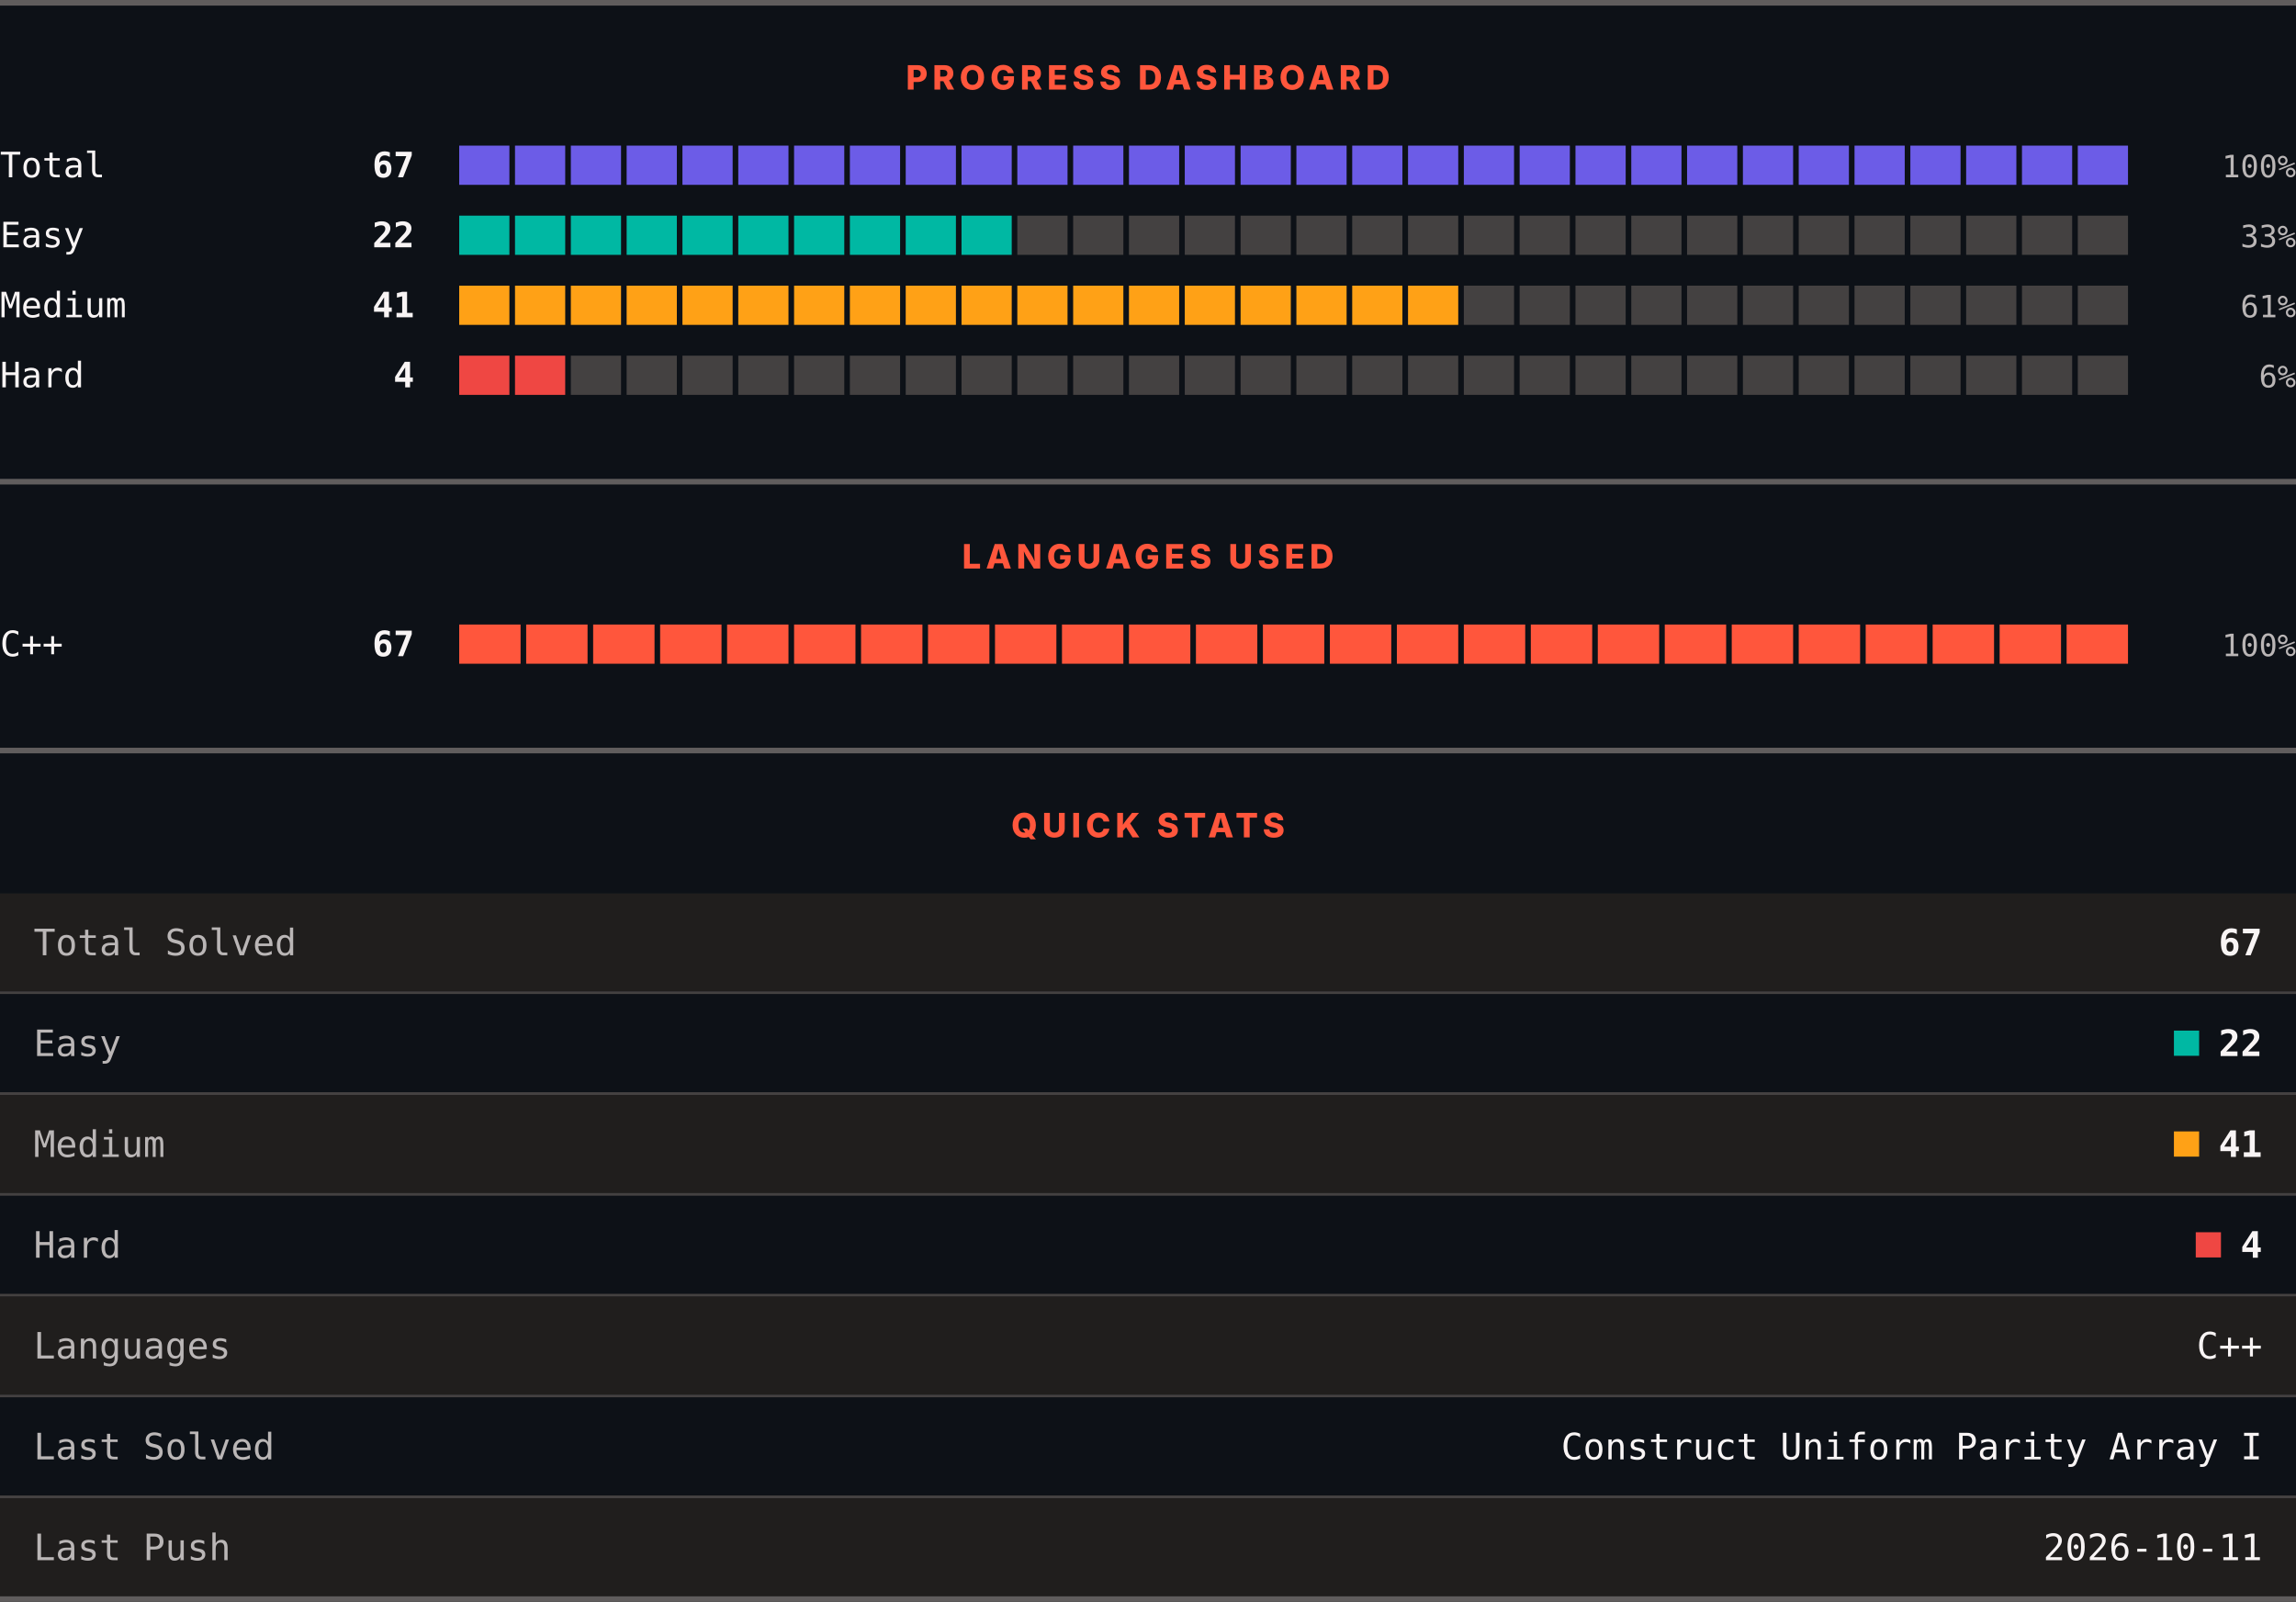
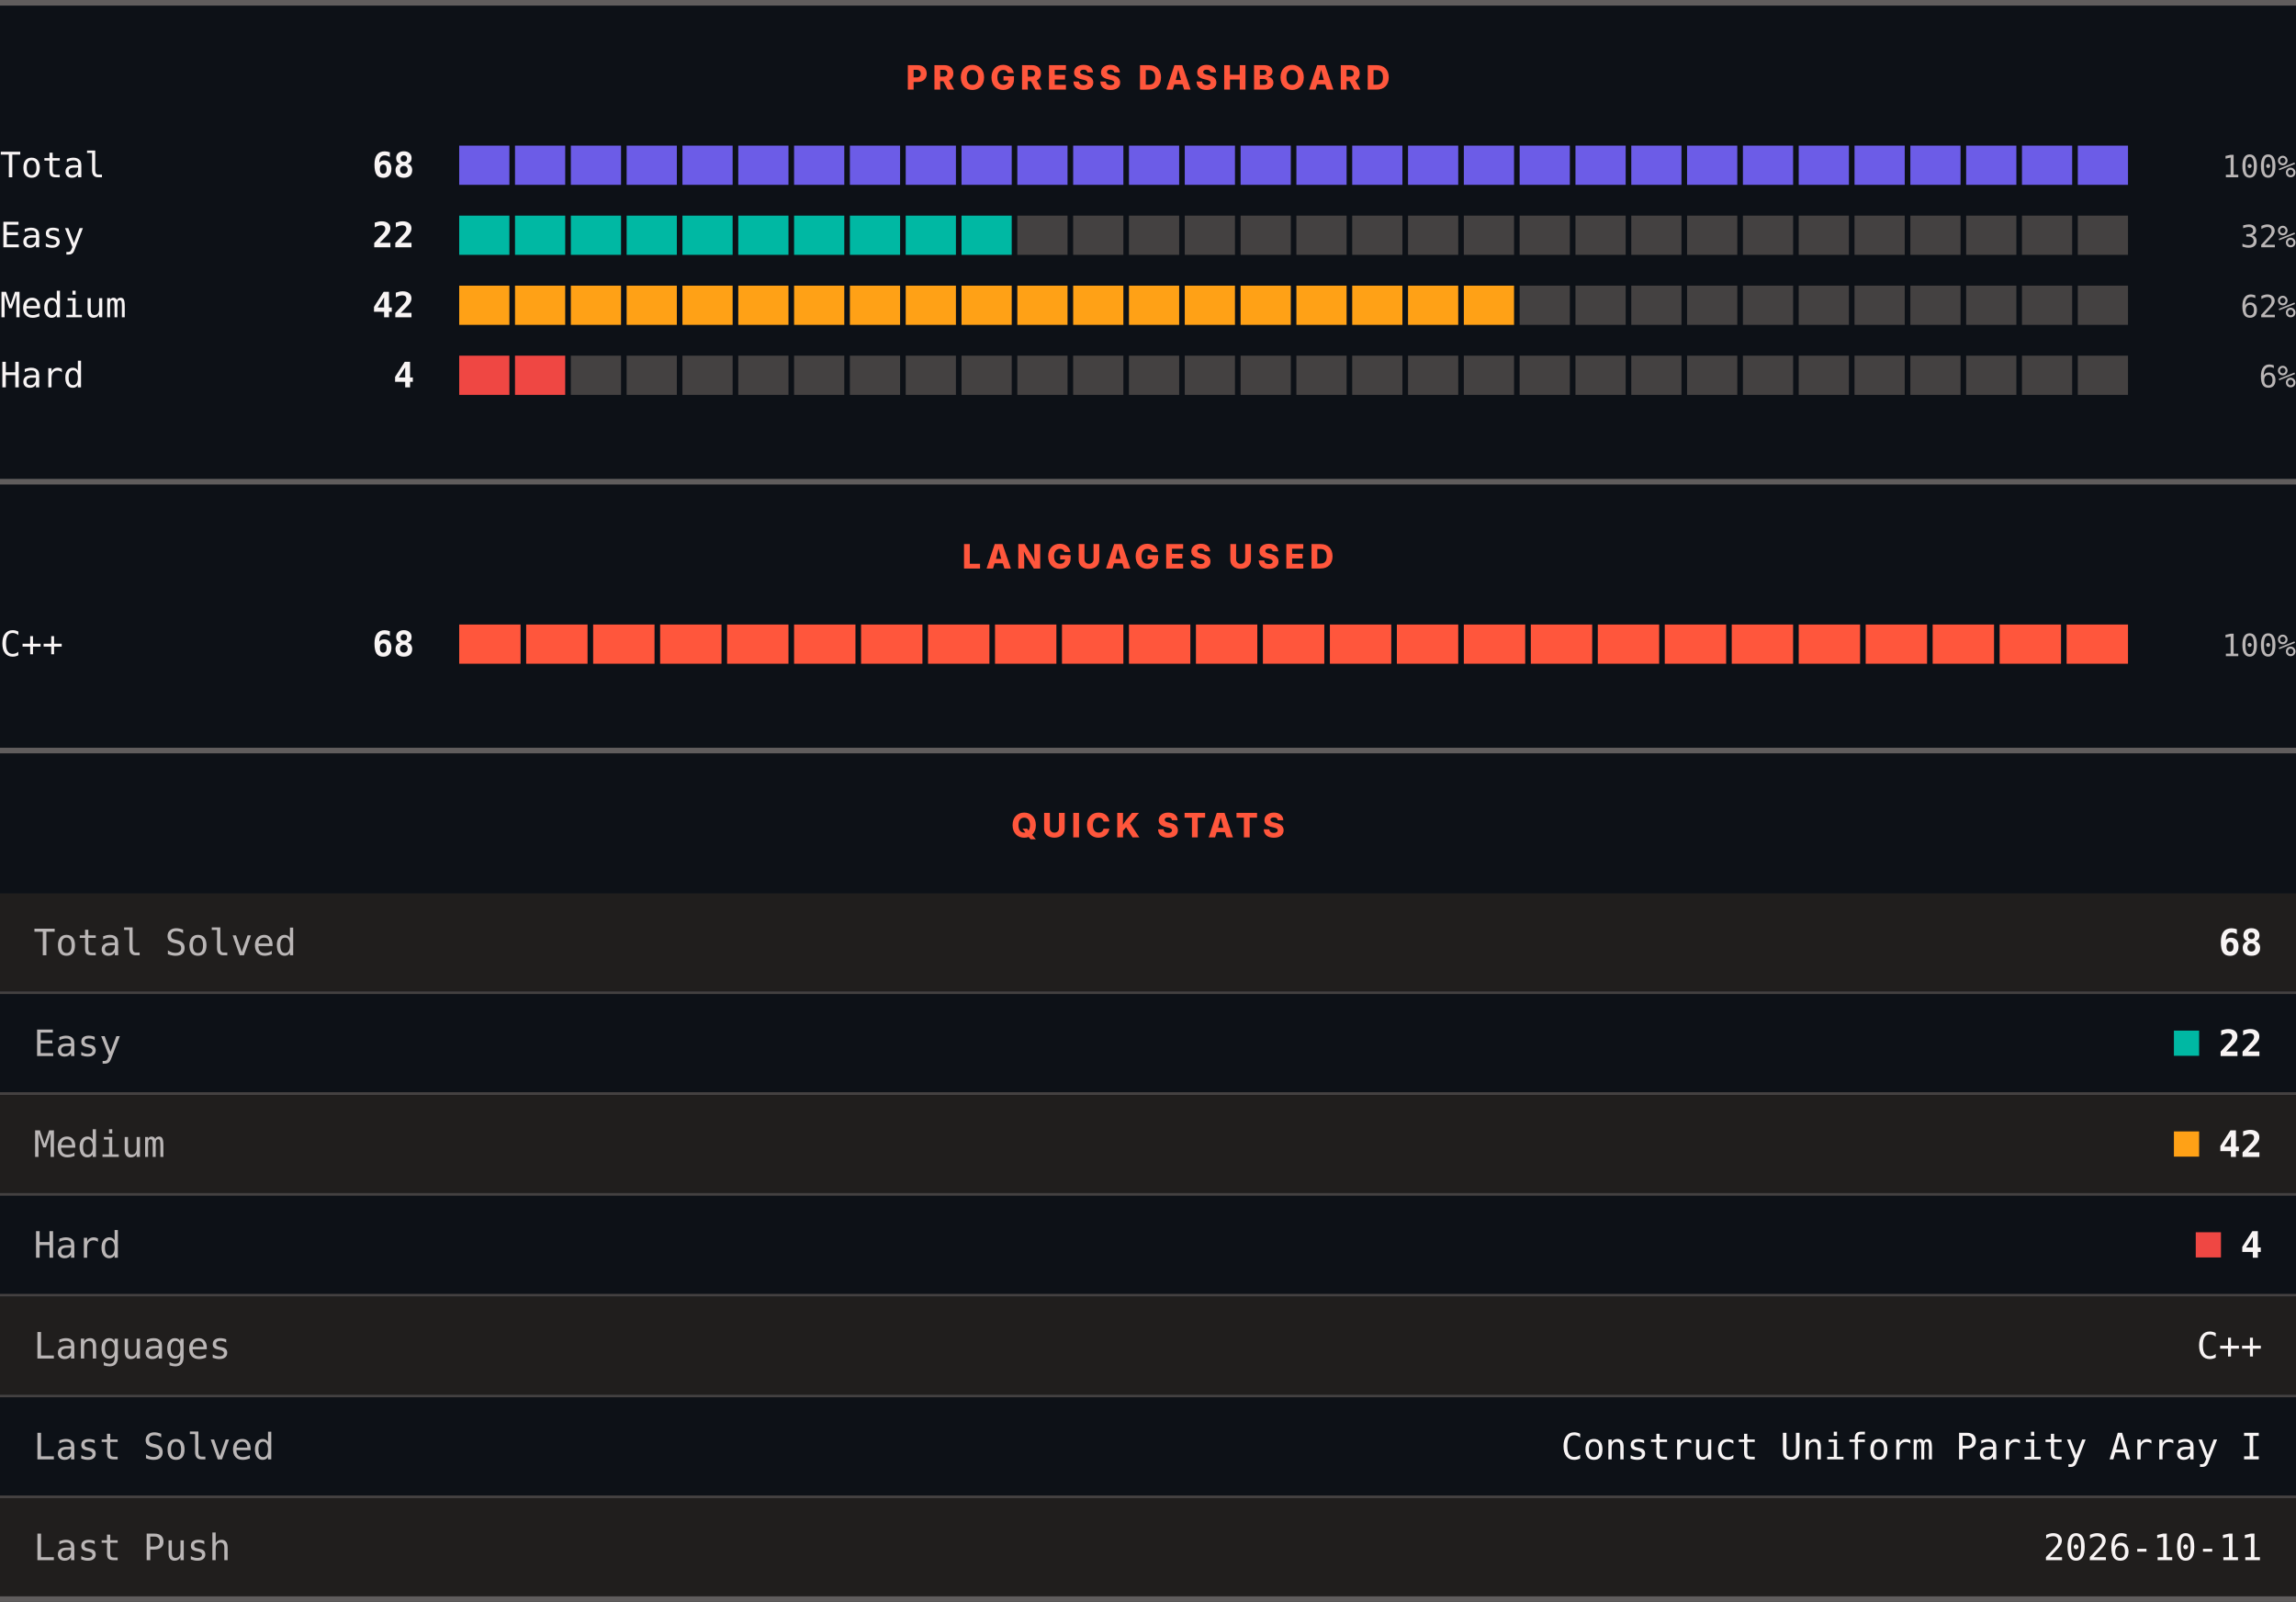
<svg xmlns="http://www.w3.org/2000/svg" width="820" height="572" viewBox="0 0 820 572" role="img" aria-label="LeetCode progress, languages and quick stats">
  <rect width="820" height="572" fill="#0d1117" />
  <rect x="0" y="0" width="820" height="2" fill="#605d5d" />
  <text x="410" y="32" text-anchor="middle" font-family="Archivo, system-ui, -apple-system, Segoe UI, sans-serif" font-size="12" font-weight="800" letter-spacing="1.68" fill="#ff563c">PROGRESS DASHBOARD</text>
  <text x="0" y="63.3" font-family="ui-monospace, SFMono-Regular, Menlo, Consolas, monospace" font-size="12.5" fill="#f8f4f4">Total</text>
-   <text x="148" y="63.3" text-anchor="end" font-family="ui-monospace, SFMono-Regular, Menlo, Consolas, monospace" font-size="12.5" font-weight="700" fill="#f8f4f4">67</text>
+   <text x="148" y="63.3" text-anchor="end" font-family="ui-monospace, SFMono-Regular, Menlo, Consolas, monospace" font-size="12.5" font-weight="700" fill="#f8f4f4">68</text>
  <rect x="164.00" y="52" width="17.93" height="14" fill="#6c5ce7" />
  <rect x="183.93" y="52" width="17.93" height="14" fill="#6c5ce7" />
  <rect x="203.87" y="52" width="17.93" height="14" fill="#6c5ce7" />
  <rect x="223.80" y="52" width="17.93" height="14" fill="#6c5ce7" />
  <rect x="243.73" y="52" width="17.93" height="14" fill="#6c5ce7" />
  <rect x="263.67" y="52" width="17.93" height="14" fill="#6c5ce7" />
  <rect x="283.60" y="52" width="17.93" height="14" fill="#6c5ce7" />
  <rect x="303.53" y="52" width="17.93" height="14" fill="#6c5ce7" />
  <rect x="323.47" y="52" width="17.93" height="14" fill="#6c5ce7" />
  <rect x="343.40" y="52" width="17.93" height="14" fill="#6c5ce7" />
  <rect x="363.33" y="52" width="17.93" height="14" fill="#6c5ce7" />
  <rect x="383.27" y="52" width="17.93" height="14" fill="#6c5ce7" />
  <rect x="403.20" y="52" width="17.93" height="14" fill="#6c5ce7" />
  <rect x="423.13" y="52" width="17.93" height="14" fill="#6c5ce7" />
  <rect x="443.07" y="52" width="17.93" height="14" fill="#6c5ce7" />
  <rect x="463.00" y="52" width="17.93" height="14" fill="#6c5ce7" />
  <rect x="482.93" y="52" width="17.93" height="14" fill="#6c5ce7" />
  <rect x="502.87" y="52" width="17.93" height="14" fill="#6c5ce7" />
  <rect x="522.80" y="52" width="17.93" height="14" fill="#6c5ce7" />
  <rect x="542.73" y="52" width="17.93" height="14" fill="#6c5ce7" />
  <rect x="562.67" y="52" width="17.93" height="14" fill="#6c5ce7" />
  <rect x="582.60" y="52" width="17.93" height="14" fill="#6c5ce7" />
  <rect x="602.53" y="52" width="17.93" height="14" fill="#6c5ce7" />
  <rect x="622.47" y="52" width="17.93" height="14" fill="#6c5ce7" />
  <rect x="642.40" y="52" width="17.93" height="14" fill="#6c5ce7" />
  <rect x="662.33" y="52" width="17.93" height="14" fill="#6c5ce7" />
  <rect x="682.27" y="52" width="17.93" height="14" fill="#6c5ce7" />
  <rect x="702.20" y="52" width="17.93" height="14" fill="#6c5ce7" />
  <rect x="722.13" y="52" width="17.93" height="14" fill="#6c5ce7" />
  <rect x="742.07" y="52" width="17.93" height="14" fill="#6c5ce7" />
  <text x="820" y="63.3" text-anchor="end" font-family="ui-monospace, SFMono-Regular, Menlo, Consolas, monospace" font-size="11" fill="#bab6b6">100%</text>
  <text x="0" y="88.3" font-family="ui-monospace, SFMono-Regular, Menlo, Consolas, monospace" font-size="12.5" fill="#f8f4f4">Easy</text>
  <text x="148" y="88.3" text-anchor="end" font-family="ui-monospace, SFMono-Regular, Menlo, Consolas, monospace" font-size="12.5" font-weight="700" fill="#f8f4f4">22</text>
  <rect x="164.00" y="77" width="17.93" height="14" fill="#00b8a3" />
  <rect x="183.93" y="77" width="17.93" height="14" fill="#00b8a3" />
  <rect x="203.87" y="77" width="17.93" height="14" fill="#00b8a3" />
  <rect x="223.80" y="77" width="17.93" height="14" fill="#00b8a3" />
  <rect x="243.73" y="77" width="17.93" height="14" fill="#00b8a3" />
  <rect x="263.67" y="77" width="17.93" height="14" fill="#00b8a3" />
  <rect x="283.60" y="77" width="17.93" height="14" fill="#00b8a3" />
  <rect x="303.53" y="77" width="17.93" height="14" fill="#00b8a3" />
  <rect x="323.47" y="77" width="17.93" height="14" fill="#00b8a3" />
  <rect x="343.40" y="77" width="17.93" height="14" fill="#00b8a3" />
  <rect x="363.33" y="77" width="17.93" height="14" fill="#444141" />
  <rect x="383.27" y="77" width="17.93" height="14" fill="#444141" />
  <rect x="403.20" y="77" width="17.93" height="14" fill="#444141" />
  <rect x="423.13" y="77" width="17.93" height="14" fill="#444141" />
  <rect x="443.07" y="77" width="17.93" height="14" fill="#444141" />
  <rect x="463.00" y="77" width="17.93" height="14" fill="#444141" />
  <rect x="482.93" y="77" width="17.93" height="14" fill="#444141" />
  <rect x="502.87" y="77" width="17.93" height="14" fill="#444141" />
  <rect x="522.80" y="77" width="17.93" height="14" fill="#444141" />
  <rect x="542.73" y="77" width="17.93" height="14" fill="#444141" />
  <rect x="562.67" y="77" width="17.93" height="14" fill="#444141" />
  <rect x="582.60" y="77" width="17.93" height="14" fill="#444141" />
  <rect x="602.53" y="77" width="17.93" height="14" fill="#444141" />
  <rect x="622.47" y="77" width="17.93" height="14" fill="#444141" />
  <rect x="642.40" y="77" width="17.93" height="14" fill="#444141" />
  <rect x="662.33" y="77" width="17.93" height="14" fill="#444141" />
  <rect x="682.27" y="77" width="17.93" height="14" fill="#444141" />
  <rect x="702.20" y="77" width="17.93" height="14" fill="#444141" />
  <rect x="722.13" y="77" width="17.93" height="14" fill="#444141" />
  <rect x="742.07" y="77" width="17.93" height="14" fill="#444141" />
-   <text x="820" y="88.3" text-anchor="end" font-family="ui-monospace, SFMono-Regular, Menlo, Consolas, monospace" font-size="11" fill="#bab6b6">33%</text>
+   <text x="820" y="88.3" text-anchor="end" font-family="ui-monospace, SFMono-Regular, Menlo, Consolas, monospace" font-size="11" fill="#bab6b6">32%</text>
  <text x="0" y="113.3" font-family="ui-monospace, SFMono-Regular, Menlo, Consolas, monospace" font-size="12.5" fill="#f8f4f4">Medium</text>
-   <text x="148" y="113.3" text-anchor="end" font-family="ui-monospace, SFMono-Regular, Menlo, Consolas, monospace" font-size="12.5" font-weight="700" fill="#f8f4f4">41</text>
+   <text x="148" y="113.3" text-anchor="end" font-family="ui-monospace, SFMono-Regular, Menlo, Consolas, monospace" font-size="12.5" font-weight="700" fill="#f8f4f4">42</text>
  <rect x="164.00" y="102" width="17.93" height="14" fill="#ffa116" />
  <rect x="183.93" y="102" width="17.93" height="14" fill="#ffa116" />
  <rect x="203.87" y="102" width="17.93" height="14" fill="#ffa116" />
  <rect x="223.80" y="102" width="17.93" height="14" fill="#ffa116" />
  <rect x="243.73" y="102" width="17.93" height="14" fill="#ffa116" />
  <rect x="263.67" y="102" width="17.93" height="14" fill="#ffa116" />
  <rect x="283.60" y="102" width="17.93" height="14" fill="#ffa116" />
  <rect x="303.53" y="102" width="17.93" height="14" fill="#ffa116" />
  <rect x="323.47" y="102" width="17.93" height="14" fill="#ffa116" />
  <rect x="343.40" y="102" width="17.93" height="14" fill="#ffa116" />
  <rect x="363.33" y="102" width="17.93" height="14" fill="#ffa116" />
  <rect x="383.27" y="102" width="17.93" height="14" fill="#ffa116" />
  <rect x="403.20" y="102" width="17.93" height="14" fill="#ffa116" />
  <rect x="423.13" y="102" width="17.93" height="14" fill="#ffa116" />
  <rect x="443.07" y="102" width="17.93" height="14" fill="#ffa116" />
  <rect x="463.00" y="102" width="17.93" height="14" fill="#ffa116" />
  <rect x="482.93" y="102" width="17.93" height="14" fill="#ffa116" />
  <rect x="502.87" y="102" width="17.93" height="14" fill="#ffa116" />
-   <rect x="522.80" y="102" width="17.93" height="14" fill="#444141" />
+   <rect x="522.80" y="102" width="17.93" height="14" fill="#ffa116" />
  <rect x="542.73" y="102" width="17.93" height="14" fill="#444141" />
  <rect x="562.67" y="102" width="17.93" height="14" fill="#444141" />
  <rect x="582.60" y="102" width="17.93" height="14" fill="#444141" />
  <rect x="602.53" y="102" width="17.93" height="14" fill="#444141" />
  <rect x="622.47" y="102" width="17.93" height="14" fill="#444141" />
  <rect x="642.40" y="102" width="17.93" height="14" fill="#444141" />
  <rect x="662.33" y="102" width="17.93" height="14" fill="#444141" />
  <rect x="682.27" y="102" width="17.93" height="14" fill="#444141" />
  <rect x="702.20" y="102" width="17.93" height="14" fill="#444141" />
  <rect x="722.13" y="102" width="17.93" height="14" fill="#444141" />
  <rect x="742.07" y="102" width="17.93" height="14" fill="#444141" />
-   <text x="820" y="113.3" text-anchor="end" font-family="ui-monospace, SFMono-Regular, Menlo, Consolas, monospace" font-size="11" fill="#bab6b6">61%</text>
+   <text x="820" y="113.3" text-anchor="end" font-family="ui-monospace, SFMono-Regular, Menlo, Consolas, monospace" font-size="11" fill="#bab6b6">62%</text>
  <text x="0" y="138.3" font-family="ui-monospace, SFMono-Regular, Menlo, Consolas, monospace" font-size="12.5" fill="#f8f4f4">Hard</text>
  <text x="148" y="138.3" text-anchor="end" font-family="ui-monospace, SFMono-Regular, Menlo, Consolas, monospace" font-size="12.5" font-weight="700" fill="#f8f4f4">4</text>
  <rect x="164.00" y="127" width="17.93" height="14" fill="#ef4743" />
  <rect x="183.93" y="127" width="17.93" height="14" fill="#ef4743" />
  <rect x="203.87" y="127" width="17.93" height="14" fill="#444141" />
  <rect x="223.80" y="127" width="17.93" height="14" fill="#444141" />
  <rect x="243.73" y="127" width="17.93" height="14" fill="#444141" />
  <rect x="263.67" y="127" width="17.93" height="14" fill="#444141" />
  <rect x="283.60" y="127" width="17.93" height="14" fill="#444141" />
  <rect x="303.53" y="127" width="17.93" height="14" fill="#444141" />
  <rect x="323.47" y="127" width="17.93" height="14" fill="#444141" />
  <rect x="343.40" y="127" width="17.93" height="14" fill="#444141" />
  <rect x="363.33" y="127" width="17.93" height="14" fill="#444141" />
  <rect x="383.27" y="127" width="17.93" height="14" fill="#444141" />
  <rect x="403.20" y="127" width="17.93" height="14" fill="#444141" />
  <rect x="423.13" y="127" width="17.93" height="14" fill="#444141" />
  <rect x="443.07" y="127" width="17.93" height="14" fill="#444141" />
  <rect x="463.00" y="127" width="17.93" height="14" fill="#444141" />
  <rect x="482.93" y="127" width="17.93" height="14" fill="#444141" />
  <rect x="502.87" y="127" width="17.93" height="14" fill="#444141" />
  <rect x="522.80" y="127" width="17.93" height="14" fill="#444141" />
  <rect x="542.73" y="127" width="17.93" height="14" fill="#444141" />
  <rect x="562.67" y="127" width="17.93" height="14" fill="#444141" />
  <rect x="582.60" y="127" width="17.93" height="14" fill="#444141" />
  <rect x="602.53" y="127" width="17.93" height="14" fill="#444141" />
  <rect x="622.47" y="127" width="17.93" height="14" fill="#444141" />
  <rect x="642.40" y="127" width="17.93" height="14" fill="#444141" />
  <rect x="662.33" y="127" width="17.93" height="14" fill="#444141" />
  <rect x="682.27" y="127" width="17.93" height="14" fill="#444141" />
  <rect x="702.20" y="127" width="17.93" height="14" fill="#444141" />
  <rect x="722.13" y="127" width="17.93" height="14" fill="#444141" />
  <rect x="742.07" y="127" width="17.93" height="14" fill="#444141" />
  <text x="820" y="138.3" text-anchor="end" font-family="ui-monospace, SFMono-Regular, Menlo, Consolas, monospace" font-size="11" fill="#bab6b6">6%</text>
  <rect x="0" y="171" width="820" height="2" fill="#605d5d" />
  <text x="410" y="203" text-anchor="middle" font-family="Archivo, system-ui, -apple-system, Segoe UI, sans-serif" font-size="12" font-weight="800" letter-spacing="1.68" fill="#ff563c">LANGUAGES USED</text>
  <text x="0" y="234.3" font-family="ui-monospace, SFMono-Regular, Menlo, Consolas, monospace" font-size="12.5" fill="#f8f4f4">C++</text>
-   <text x="148" y="234.3" text-anchor="end" font-family="ui-monospace, SFMono-Regular, Menlo, Consolas, monospace" font-size="12.5" font-weight="700" fill="#f8f4f4">67</text>
+   <text x="148" y="234.3" text-anchor="end" font-family="ui-monospace, SFMono-Regular, Menlo, Consolas, monospace" font-size="12.5" font-weight="700" fill="#f8f4f4">68</text>
  <rect x="164.00" y="223" width="21.92" height="14" fill="#ff563c" />
  <rect x="187.92" y="223" width="21.92" height="14" fill="#ff563c" />
  <rect x="211.84" y="223" width="21.92" height="14" fill="#ff563c" />
  <rect x="235.76" y="223" width="21.92" height="14" fill="#ff563c" />
  <rect x="259.68" y="223" width="21.92" height="14" fill="#ff563c" />
  <rect x="283.60" y="223" width="21.92" height="14" fill="#ff563c" />
  <rect x="307.52" y="223" width="21.92" height="14" fill="#ff563c" />
  <rect x="331.44" y="223" width="21.92" height="14" fill="#ff563c" />
  <rect x="355.36" y="223" width="21.92" height="14" fill="#ff563c" />
  <rect x="379.28" y="223" width="21.92" height="14" fill="#ff563c" />
  <rect x="403.20" y="223" width="21.92" height="14" fill="#ff563c" />
  <rect x="427.12" y="223" width="21.92" height="14" fill="#ff563c" />
  <rect x="451.04" y="223" width="21.92" height="14" fill="#ff563c" />
  <rect x="474.96" y="223" width="21.92" height="14" fill="#ff563c" />
  <rect x="498.88" y="223" width="21.92" height="14" fill="#ff563c" />
  <rect x="522.80" y="223" width="21.92" height="14" fill="#ff563c" />
  <rect x="546.72" y="223" width="21.92" height="14" fill="#ff563c" />
  <rect x="570.64" y="223" width="21.92" height="14" fill="#ff563c" />
  <rect x="594.56" y="223" width="21.92" height="14" fill="#ff563c" />
  <rect x="618.48" y="223" width="21.92" height="14" fill="#ff563c" />
  <rect x="642.40" y="223" width="21.92" height="14" fill="#ff563c" />
  <rect x="666.32" y="223" width="21.92" height="14" fill="#ff563c" />
  <rect x="690.24" y="223" width="21.92" height="14" fill="#ff563c" />
  <rect x="714.16" y="223" width="21.92" height="14" fill="#ff563c" />
  <rect x="738.08" y="223" width="21.92" height="14" fill="#ff563c" />
  <text x="820" y="234.3" text-anchor="end" font-family="ui-monospace, SFMono-Regular, Menlo, Consolas, monospace" font-size="11" fill="#bab6b6">100%</text>
  <rect x="0" y="267" width="820" height="2" fill="#605d5d" />
  <text x="410" y="299" text-anchor="middle" font-family="Archivo, system-ui, -apple-system, Segoe UI, sans-serif" font-size="12" font-weight="800" letter-spacing="1.68" fill="#ff563c">QUICK STATS</text>
  <rect x="0" y="319" width="820" height="35" fill="#201e1d" />
  <text x="12" y="341.1" font-family="ui-monospace, SFMono-Regular, Menlo, Consolas, monospace" font-size="13" fill="#bab6b6">Total Solved</text>
-   <text x="808" y="341.1" text-anchor="end" font-family="ui-monospace, SFMono-Regular, Menlo, Consolas, monospace" font-size="13" font-weight="700" fill="#f8f4f4">67</text>
+   <text x="808" y="341.1" text-anchor="end" font-family="ui-monospace, SFMono-Regular, Menlo, Consolas, monospace" font-size="13" font-weight="700" fill="#f8f4f4">68</text>
  <rect x="0" y="354" width="820" height="1" fill="#444141" />
  <rect x="0" y="355" width="820" height="35" fill="#0d1117" />
  <text x="12" y="377.1" font-family="ui-monospace, SFMono-Regular, Menlo, Consolas, monospace" font-size="13" fill="#bab6b6">Easy</text>
  <rect x="776.4" y="368" width="9" height="9" fill="#00b8a3" />
  <text x="808" y="377.1" text-anchor="end" font-family="ui-monospace, SFMono-Regular, Menlo, Consolas, monospace" font-size="13" font-weight="700" fill="#f8f4f4">22</text>
  <rect x="0" y="390" width="820" height="1" fill="#444141" />
  <rect x="0" y="391" width="820" height="35" fill="#201e1d" />
  <text x="12" y="413.1" font-family="ui-monospace, SFMono-Regular, Menlo, Consolas, monospace" font-size="13" fill="#bab6b6">Medium</text>
  <rect x="776.4" y="404" width="9" height="9" fill="#ffa116" />
-   <text x="808" y="413.1" text-anchor="end" font-family="ui-monospace, SFMono-Regular, Menlo, Consolas, monospace" font-size="13" font-weight="700" fill="#f8f4f4">41</text>
+   <text x="808" y="413.1" text-anchor="end" font-family="ui-monospace, SFMono-Regular, Menlo, Consolas, monospace" font-size="13" font-weight="700" fill="#f8f4f4">42</text>
  <rect x="0" y="426" width="820" height="1" fill="#444141" />
  <rect x="0" y="427" width="820" height="35" fill="#0d1117" />
  <text x="12" y="449.1" font-family="ui-monospace, SFMono-Regular, Menlo, Consolas, monospace" font-size="13" fill="#bab6b6">Hard</text>
  <rect x="784.2" y="440" width="9" height="9" fill="#ef4743" />
  <text x="808" y="449.1" text-anchor="end" font-family="ui-monospace, SFMono-Regular, Menlo, Consolas, monospace" font-size="13" font-weight="700" fill="#f8f4f4">4</text>
  <rect x="0" y="462" width="820" height="1" fill="#444141" />
  <rect x="0" y="463" width="820" height="35" fill="#201e1d" />
  <text x="12" y="485.1" font-family="ui-monospace, SFMono-Regular, Menlo, Consolas, monospace" font-size="13" fill="#bab6b6">Languages</text>
  <text x="808" y="485.1" text-anchor="end" font-family="ui-monospace, SFMono-Regular, Menlo, Consolas, monospace" font-size="13" fill="#f8f4f4">C++</text>
  <rect x="0" y="498" width="820" height="1" fill="#444141" />
  <rect x="0" y="499" width="820" height="35" fill="#0d1117" />
  <text x="12" y="521.1" font-family="ui-monospace, SFMono-Regular, Menlo, Consolas, monospace" font-size="13" fill="#bab6b6">Last Solved</text>
  <text x="808" y="521.1" text-anchor="end" font-family="ui-monospace, SFMono-Regular, Menlo, Consolas, monospace" font-size="13" fill="#f8f4f4">Construct Uniform Parity Array I</text>
  <rect x="0" y="534" width="820" height="1" fill="#444141" />
  <rect x="0" y="535" width="820" height="35" fill="#201e1d" />
  <text x="12" y="557.1" font-family="ui-monospace, SFMono-Regular, Menlo, Consolas, monospace" font-size="13" fill="#bab6b6">Last Push</text>
  <text x="808" y="557.1" text-anchor="end" font-family="ui-monospace, SFMono-Regular, Menlo, Consolas, monospace" font-size="13" fill="#f8f4f4">2026-10-11</text>
  <rect x="0" y="570" width="820" height="2" fill="#605d5d" />
</svg>
